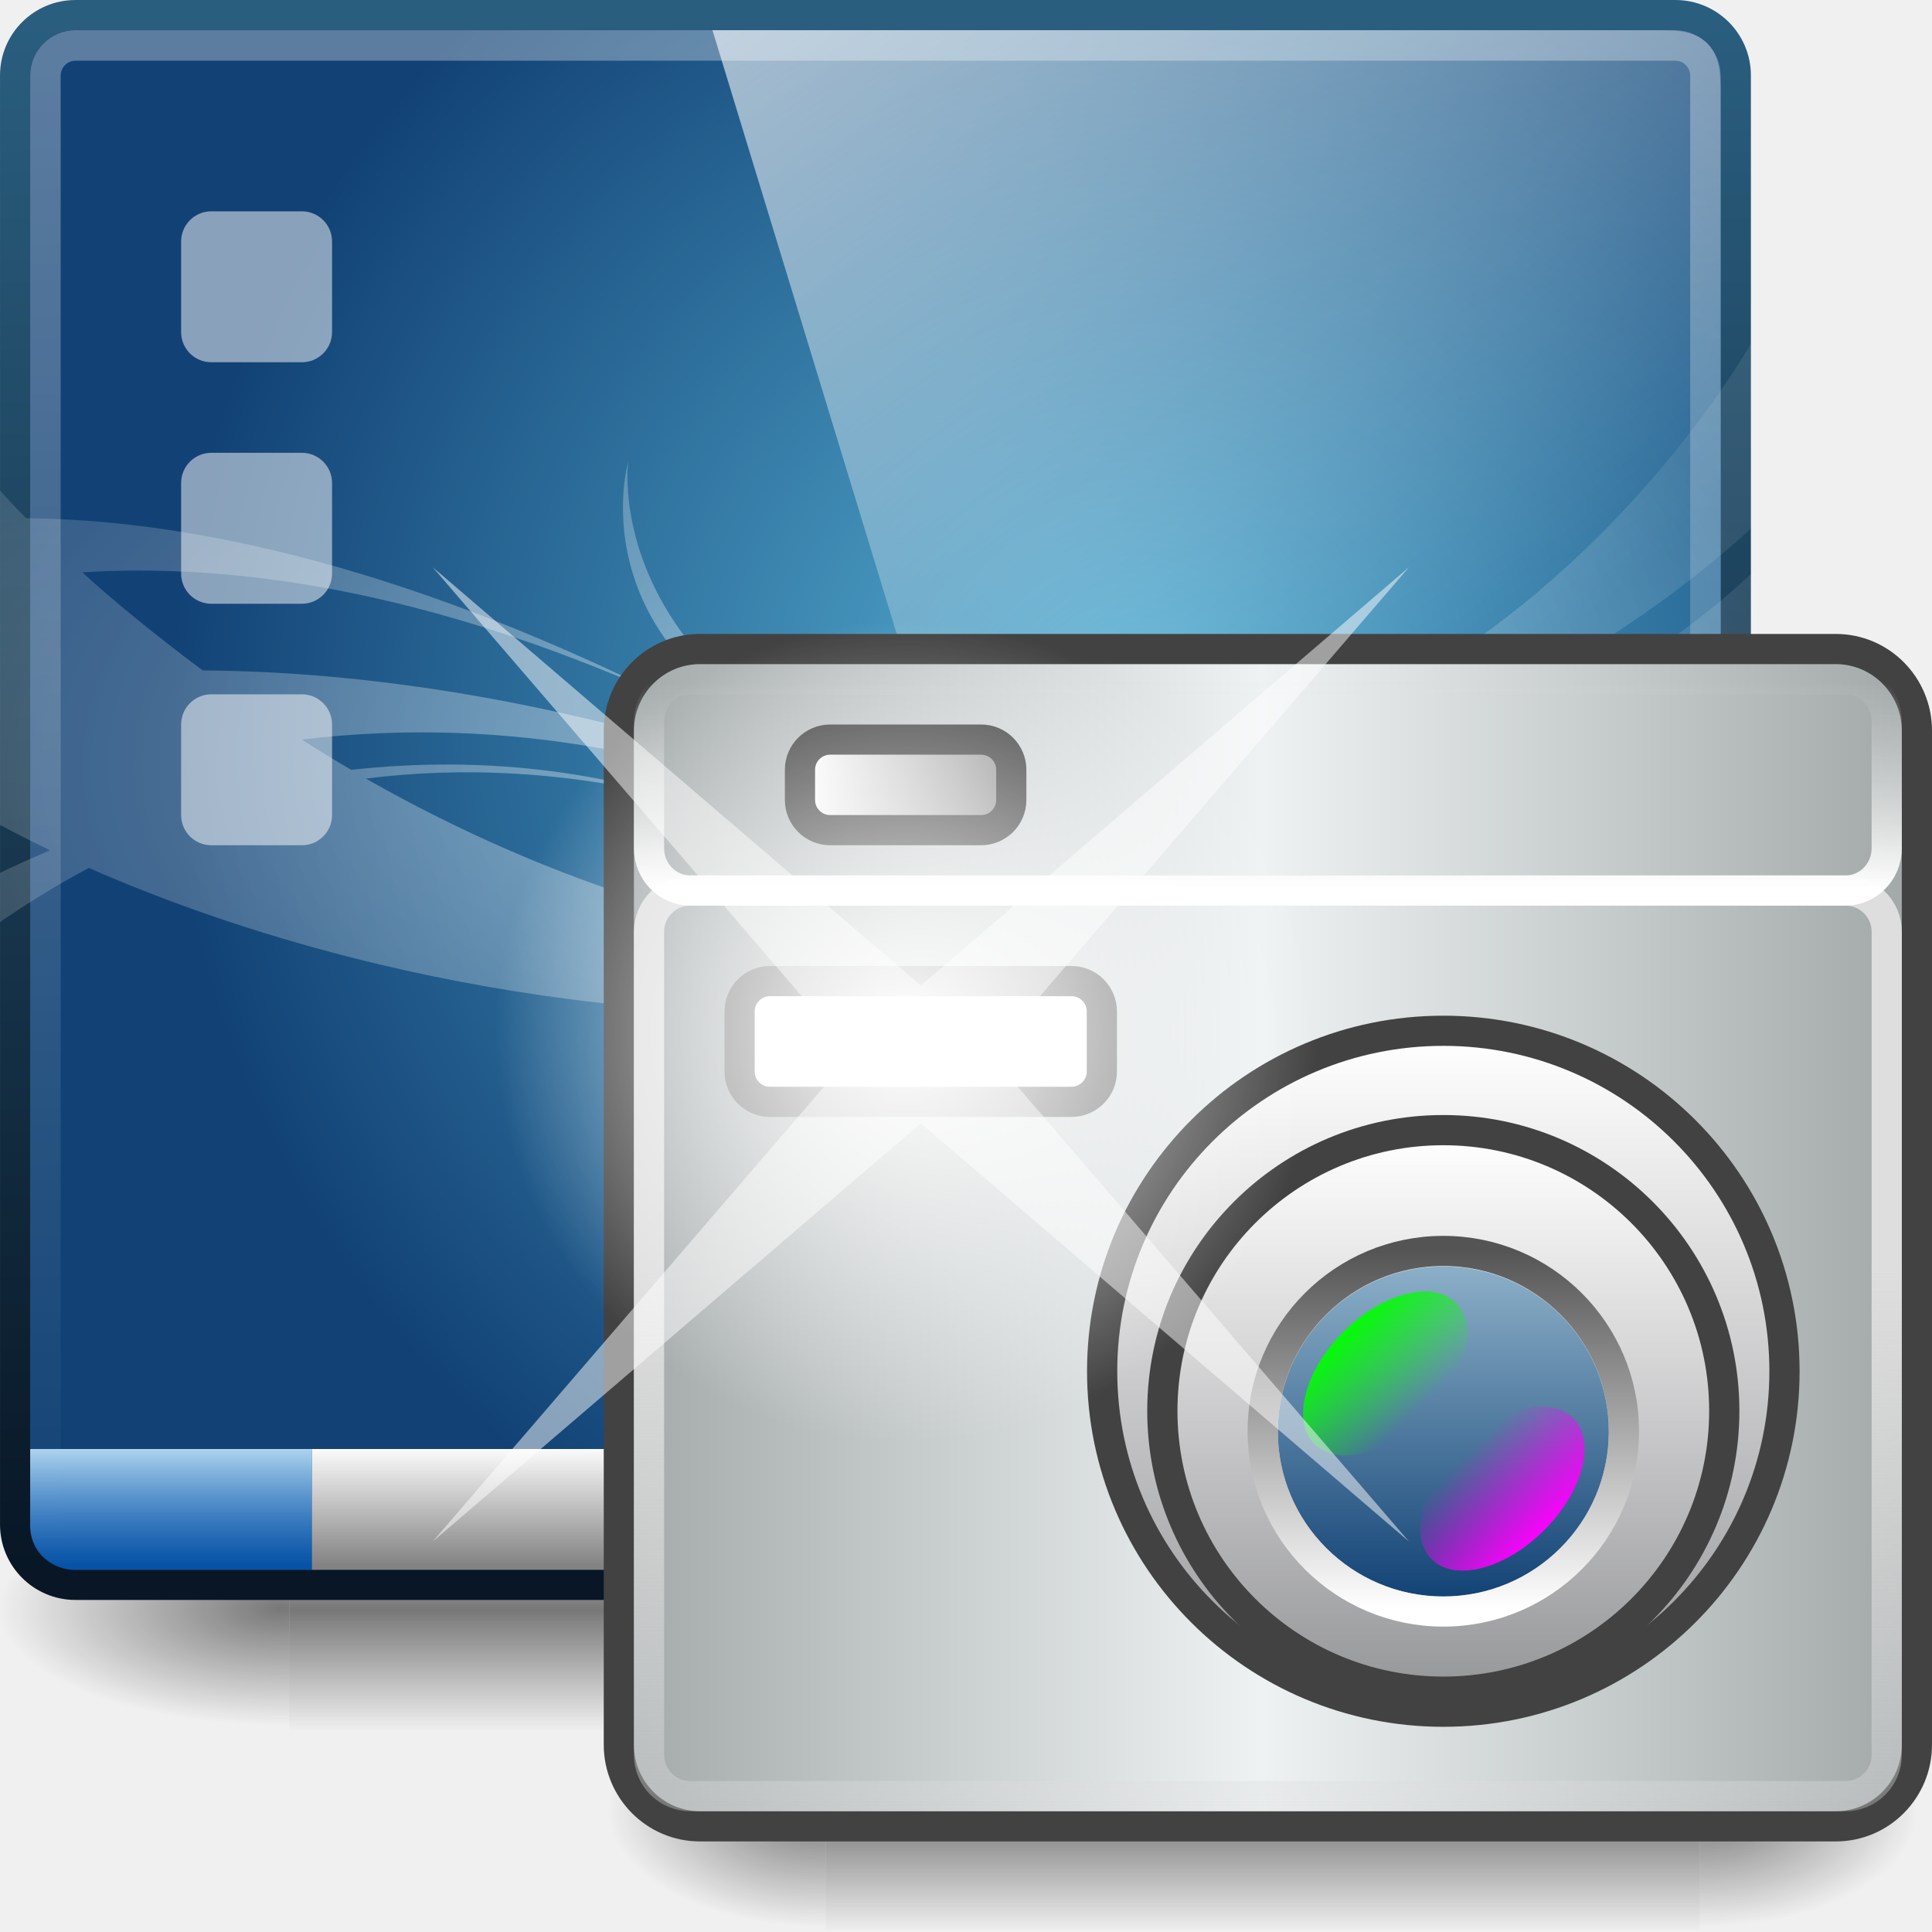
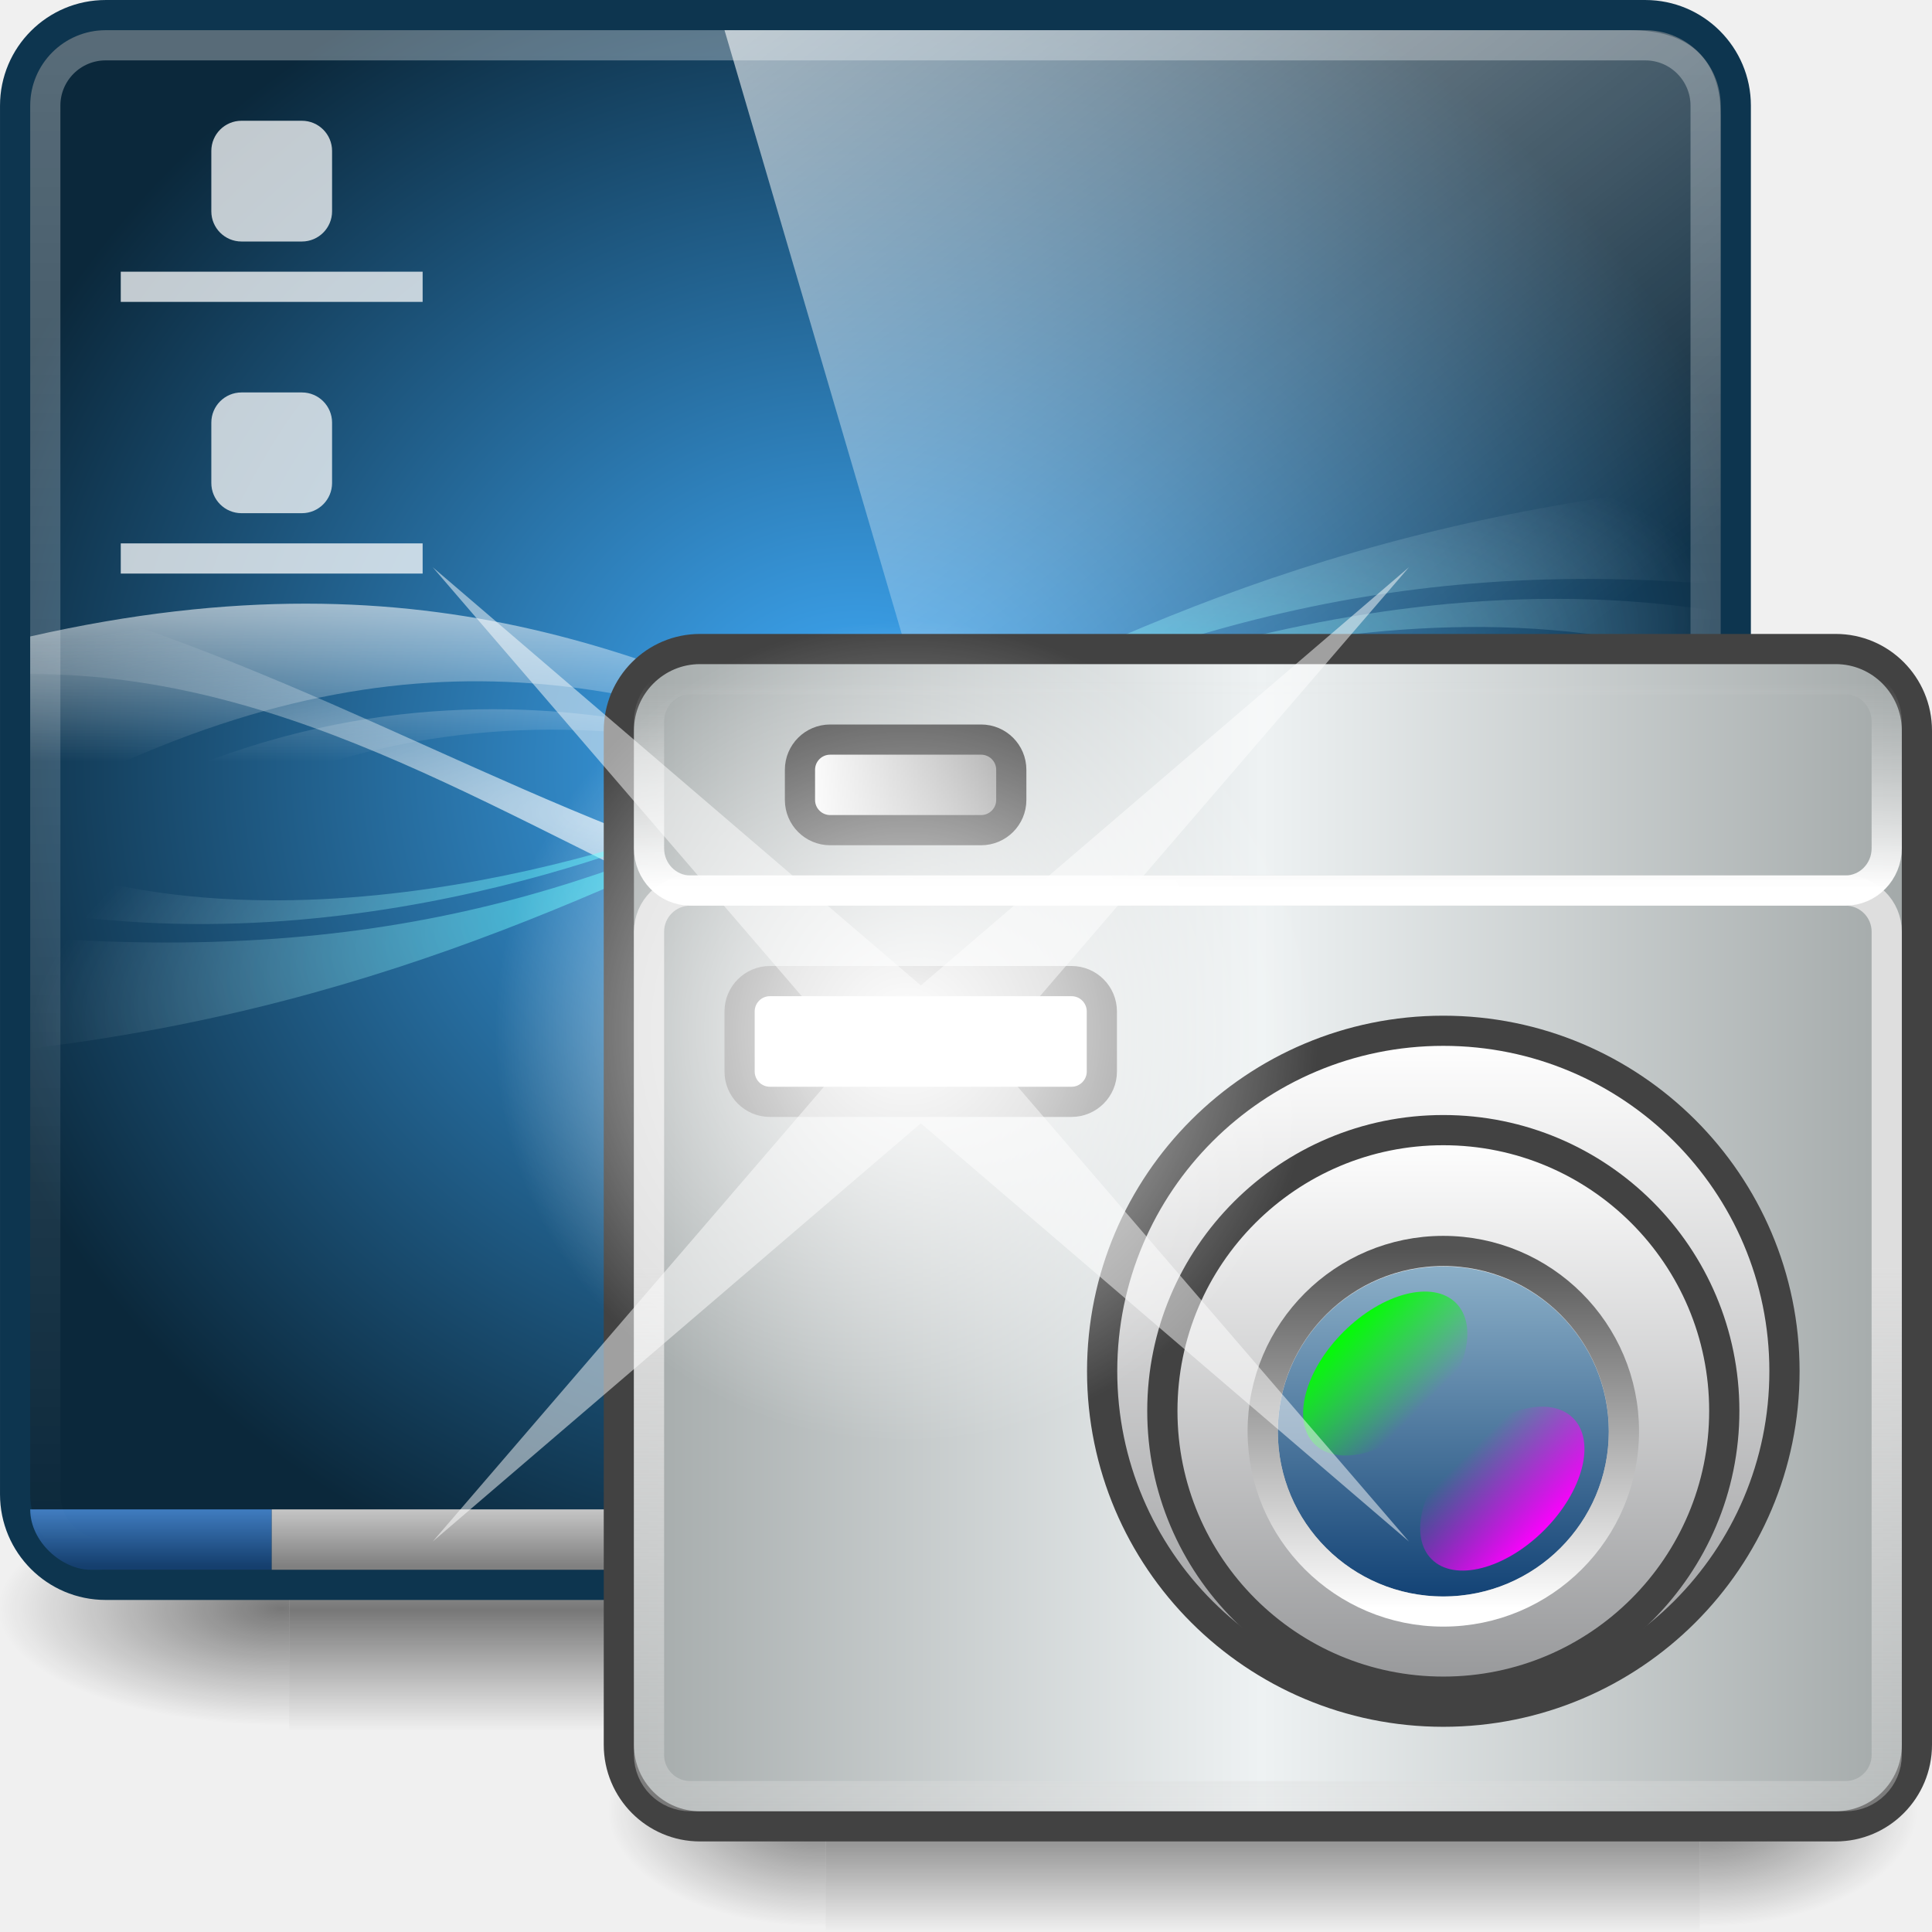
<svg xmlns="http://www.w3.org/2000/svg" xmlns:xlink="http://www.w3.org/1999/xlink" version="1.0" width="64" height="64" id="svg3437">
  <defs id="defs3439">
    <linearGradient id="linearGradient1008">
      <stop id="stop1010" offset="0" style="stop-color:#b6daf1;stop-opacity:1;" />
      <stop id="stop1012" offset="1" style="stop-color:#005cc5;stop-opacity:0.613;" />
    </linearGradient>
    <linearGradient id="linearGradient965">
      <stop id="stop967" offset="0" style="stop-color:#ffffff;stop-opacity:0.315;" />
      <stop id="stop969" offset="1" style="stop-color:#ffffff;stop-opacity:0;" />
    </linearGradient>
    <linearGradient id="linearGradient1072">
      <stop style="stop-color:#ffffff;stop-opacity:1;" offset="0" id="stop1074" />
      <stop style="stop-color:#828282;stop-opacity:1;" offset="1" id="stop1076" />
    </linearGradient>
    <linearGradient id="linearGradient1056">
      <stop style="stop-color:#2a5e7f;stop-opacity:1;" offset="0" id="stop1058" />
      <stop style="stop-color:#081625;stop-opacity:1;" offset="1" id="stop1060" />
    </linearGradient>
    <linearGradient id="linearGradient5060">
      <stop id="stop5062" style="stop-color:#000000;stop-opacity:1" offset="0" />
      <stop id="stop5064" style="stop-color:#000000;stop-opacity:0" offset="1" />
    </linearGradient>
    <linearGradient id="linearGradient5048">
      <stop id="stop5050" style="stop-color:#000000;stop-opacity:0" offset="0" />
      <stop id="stop5056" style="stop-color:#000000;stop-opacity:1" offset="0.5" />
      <stop id="stop5052" style="stop-color:#000000;stop-opacity:0" offset="1" />
    </linearGradient>
    <linearGradient xlink:href="#linearGradient5048" id="linearGradient3127" gradientUnits="userSpaceOnUse" gradientTransform="matrix(0.06214224,0,0,0.02900085,-0.3757281,24.95316)" x1="302.857" y1="366.648" x2="302.857" y2="609.505" />
    <radialGradient xlink:href="#linearGradient5060" id="radialGradient3129" gradientUnits="userSpaceOnUse" gradientTransform="matrix(0.06214224,0,0,0.02900085,-0.3634985,24.95316)" cx="605.714" cy="486.648" fx="605.714" fy="486.648" r="117.143" />
    <radialGradient xlink:href="#linearGradient5060" id="radialGradient3131" gradientUnits="userSpaceOnUse" gradientTransform="matrix(-0.06214224,0,0,0.02900085,44.53201,24.95316)" cx="605.714" cy="486.648" fx="605.714" fy="486.648" r="117.143" />
    <linearGradient id="linearGradient4008">
      <stop id="stop4010" offset="0" style="stop-color:#ffffff;stop-opacity:0.613;" />
      <stop id="stop4012" offset="1" style="stop-color:#ffffff;stop-opacity:0.121;" />
    </linearGradient>
    <linearGradient id="linearGradient3793-6">
      <stop id="stop3795-6" offset="0" style="stop-color:#56b1d5;stop-opacity:1" />
      <stop id="stop3797-1" offset="1" style="stop-color:#124275;stop-opacity:1;" />
    </linearGradient>
    <linearGradient xlink:href="#linearGradient1072" id="linearGradient1070" x1="23.363" y1="35.401" x2="23.363" y2="38.406" gradientUnits="userSpaceOnUse" gradientTransform="matrix(1.02439,0,0,1,-2.585365,0.5)" />
    <linearGradient xlink:href="#linearGradient1008" id="linearGradient1014" gradientUnits="userSpaceOnUse" gradientTransform="matrix(1.02439,0,0,1,-2.585365,0.5)" x1="23.363" y1="35.401" x2="23.363" y2="38.406" />
    <linearGradient id="linearGradient4019-1-3">
      <stop id="stop4021-4-3" offset="0" style="stop-color:#ffffff;stop-opacity:1;" />
      <stop id="stop4023-1-0" offset="1" style="stop-color:#959698;stop-opacity:1;" />
    </linearGradient>
    <linearGradient gradientUnits="userSpaceOnUse" y2="40.921" x2="31.42" y1="30.527" x1="31.42" id="linearGradient4025-8" xlink:href="#linearGradient4019-1-3" />
    <linearGradient y2="34.963" x2="47.918" y1="34.963" x1="20.445" spreadMethod="pad" gradientTransform="matrix(0.25,0,0,0.1363637,21.5,20.95455)" gradientUnits="userSpaceOnUse" id="linearGradient4086" xlink:href="#linearGradient4125-19" />
    <linearGradient y2="40.006" x2="32.361" y1="30.215" x1="32.361" gradientUnits="userSpaceOnUse" id="linearGradient4076" xlink:href="#linearGradient4078-7" />
    <radialGradient r="117.143" fy="486.648" fx="605.714" cy="486.648" cx="605.714" gradientTransform="matrix(-0.06214224,0,0,0.02900085,44.53201,24.95316)" gradientUnits="userSpaceOnUse" id="radialGradient949" xlink:href="#linearGradient5060-10" />
    <linearGradient y2="609.505" x2="302.857" y1="366.648" x1="302.857" gradientTransform="matrix(0.06214224,0,0,0.02900085,-0.3757281,24.95316)" gradientUnits="userSpaceOnUse" id="linearGradient947" xlink:href="#linearGradient5048-3" />
    <radialGradient r="117.143" fy="486.648" fx="605.714" cy="486.648" cx="605.714" gradientTransform="matrix(0.06214224,0,0,0.02900085,-0.3634985,24.95316)" gradientUnits="userSpaceOnUse" id="radialGradient945" xlink:href="#linearGradient5060-10" />
    <radialGradient gradientUnits="userSpaceOnUse" r="5.922" fy="28.731" fx="43.134" cy="28.731" cx="43.134" id="radialGradient4149" xlink:href="#linearGradient4143-3" />
    <linearGradient y2="24.628" x2="31.468" y1="46.372" x1="31.468" gradientTransform="matrix(1.366667,0,0,0.3181818,-1.04999,14.70454)" gradientUnits="userSpaceOnUse" id="linearGradient4133" xlink:href="#linearGradient4135-5" />
    <linearGradient y2="40.888" x2="33.345" y1="30.495" x1="33.345" gradientUnits="userSpaceOnUse" id="linearGradient4106" xlink:href="#linearGradient4108-2" />
    <linearGradient gradientUnits="userSpaceOnUse" y2="40.006" x2="32.361" y1="30.215" x1="32.361" id="linearGradient4055" xlink:href="#linearGradient4049" />
    <linearGradient y2="40.921" x2="31.42" y1="30.527" x1="31.42" gradientUnits="userSpaceOnUse" id="linearGradient4029" xlink:href="#linearGradient4031" />
    <linearGradient gradientUnits="userSpaceOnUse" y2="40.921" x2="31.42" y1="30.527" x1="31.42" id="linearGradient4025" xlink:href="#linearGradient4019" />
    <linearGradient gradientTransform="matrix(1.366667,0,0,1.363636,-1.05001,-92.90909)" gradientUnits="userSpaceOnUse" y2="17.292" x2="31.468" y1="37.356" x1="31.468" id="linearGradient4013" xlink:href="#linearGradient4006" />
    <linearGradient spreadMethod="reflect" gradientTransform="matrix(1.535714,0,0,1.772727,-10.21428,-24.5909)" gradientUnits="userSpaceOnUse" y2="34.963" x2="47.918" y1="34.963" x1="33.863" id="linearGradient3994" xlink:href="#linearGradient3988-14" />
    <linearGradient id="linearGradient5048-3">
      <stop offset="0" style="stop-color:#000000;stop-opacity:0" id="stop5050-4" />
      <stop offset="0.5" style="stop-color:#000000;stop-opacity:1" id="stop5056-9" />
      <stop offset="1" style="stop-color:#000000;stop-opacity:0" id="stop5052-87" />
    </linearGradient>
    <linearGradient id="linearGradient5060-10">
      <stop offset="0" style="stop-color:#000000;stop-opacity:1" id="stop5062-7" />
      <stop offset="1" style="stop-color:#000000;stop-opacity:0" id="stop5064-2" />
    </linearGradient>
    <linearGradient id="linearGradient3988-14">
      <stop id="stop3990-85" offset="0" style="stop-color:#eef2f3;stop-opacity:1;" />
      <stop id="stop3992-9" offset="1" style="stop-color:#a2a8a8;stop-opacity:1;" />
    </linearGradient>
    <linearGradient id="linearGradient4006">
      <stop id="stop4008" offset="0" style="stop-color:#dedede;stop-opacity:1;" />
      <stop id="stop4011" offset="1" style="stop-color:#dedede;stop-opacity:0;" />
    </linearGradient>
    <linearGradient id="linearGradient4019">
      <stop id="stop4021" offset="0" style="stop-color:#ffffff;stop-opacity:1;" />
      <stop id="stop4023" offset="1" style="stop-color:#959698;stop-opacity:1;" />
    </linearGradient>
    <linearGradient id="linearGradient4031">
      <stop style="stop-color:#8aaec7;stop-opacity:1" offset="0" id="stop4033" />
      <stop style="stop-color:#124275;stop-opacity:1" offset="1" id="stop4035" />
    </linearGradient>
    <linearGradient id="linearGradient4049">
      <stop id="stop4051" offset="0" style="stop-color:#00ff00;stop-opacity:1;" />
      <stop id="stop4053" offset="1" style="stop-color:#00ff00;stop-opacity:0;" />
    </linearGradient>
    <linearGradient id="linearGradient4108-2">
      <stop style="stop-color:#ffffff;stop-opacity:1;" offset="0" id="stop4110-0" />
      <stop style="stop-color:#545454;stop-opacity:1;" offset="1" id="stop4112-8" />
    </linearGradient>
    <linearGradient id="linearGradient4125-19">
      <stop style="stop-color:#ffffff;stop-opacity:1;" offset="0" id="stop4127-41" />
      <stop style="stop-color:#929292;stop-opacity:1;" offset="1" id="stop4129-97" />
    </linearGradient>
    <linearGradient id="linearGradient4135-5">
      <stop style="stop-color:#ffffff;stop-opacity:1;" offset="0" id="stop4137-2" />
      <stop style="stop-color:#dedede;stop-opacity:0;" offset="1" id="stop4139-50" />
    </linearGradient>
    <linearGradient id="linearGradient4143-3">
      <stop id="stop4145-25" offset="0" style="stop-color:#ffffff;stop-opacity:1;" />
      <stop id="stop4147-7" offset="1" style="stop-color:#ffffff;stop-opacity:0;" />
    </linearGradient>
    <linearGradient id="linearGradient4078-7">
      <stop style="stop-color:#ff00ff;stop-opacity:1;" offset="0" id="stop4080-7" />
      <stop style="stop-color:#ff00ff;stop-opacity:0;" offset="1" id="stop4082-0" />
    </linearGradient>
    <linearGradient xlink:href="#linearGradient965" id="linearGradient3114" gradientUnits="userSpaceOnUse" gradientTransform="matrix(1.278846,0,0,1.612593,-1.692309,-12.20224)" x1="23.43" y1="8.404" x2="23.43" y2="39.358" />
    <radialGradient xlink:href="#linearGradient4008" id="radialGradient3120" gradientUnits="userSpaceOnUse" gradientTransform="matrix(0.02687697,0,0,0.01568084,-8.672174,21.16712)" cx="1273.438" cy="266.425" fx="1273.438" fy="266.425" r="1301.562" />
    <radialGradient xlink:href="#linearGradient3793-6" id="radialGradient3123" gradientUnits="userSpaceOnUse" gradientTransform="matrix(0.02489913,0,0,0.02480619,-2.542807,19.94578)" cx="1608.772" cy="152.427" fx="1608.772" fy="152.427" r="1280" />
    <linearGradient xlink:href="#linearGradient1056" id="linearGradient3125" gradientUnits="userSpaceOnUse" gradientTransform="matrix(1.325648,0,0,1.677512,-2.815549,-13.76028)" x1="23.43" y1="8.404" x2="23.43" y2="39.358" />
    <linearGradient id="linearGradient986-1">
      <stop style="stop-color:#ffffff;stop-opacity:1;" offset="0" id="stop988-7" />
      <stop style="stop-color:#ffffff;stop-opacity:0;" offset="1" id="stop990-7" />
    </linearGradient>
    <linearGradient y2="25.487" x2="34.454" y1="-5.714" x1="10.189" gradientTransform="matrix(1.388889,0,0,1.333333,-4.176885,-7)" gradientUnits="userSpaceOnUse" id="linearGradient3560" xlink:href="#linearGradient986-1" />
+     <radialGradient xlink:href="#linearGradient3860-2" id="radialGradient3192" gradientUnits="userSpaceOnUse" gradientTransform="matrix(0.04855948,0,0,0.04555104,0.3322372,4.809469)" cx="640" cy="538.362" fx="640" fy="538.362" r="640" />
+     <linearGradient id="linearGradient1072-8">
+       <stop id="stop1074-0" offset="0" style="stop-color:#dedede;stop-opacity:1;" />
+       <stop id="stop1076-4" offset="1" style="stop-color:gray;stop-opacity:1;" />
+     </linearGradient>
+     <linearGradient y2="38.406" x2="23.363" y1="36.5" x1="23.363" gradientTransform="matrix(1.357912,0,0,1.333333,-0.7061805,4.666667)" gradientUnits="userSpaceOnUse" id="linearGradient3980" xlink:href="#linearGradient1072-8" />
+     <linearGradient id="linearGradient4226">
+       <stop style="stop-color:#4f92dd;stop-opacity:1;" offset="0" id="stop4228" />
+       <stop style="stop-color:#153f6e;stop-opacity:1;" offset="1" id="stop4230" />
+     </linearGradient>
+     <linearGradient y2="38.406" x2="23.363" y1="36.5" x1="23.363" gradientTransform="matrix(1.357912,0,0,1.333333,-0.7526929,4.666667)" gradientUnits="userSpaceOnUse" id="linearGradient4232" xlink:href="#linearGradient4226" />
+     <linearGradient id="linearGradient4000">
+       <stop id="stop4002" offset="0" style="stop-color:aqua;stop-opacity:1;" />
+       <stop id="stop4004" offset="1" style="stop-color:white;stop-opacity:0;" />
+     </linearGradient>
+     <radialGradient r="640" fy="692.796" fx="626.907" cy="692.796" cx="626.907" gradientTransform="matrix(0.03253015,-0.008981,0.00279943,0.0102505,1.574384,22.96818)" gradientUnits="userSpaceOnUse" id="radialGradient3962" xlink:href="#linearGradient4000" />
+     <radialGradient r="901" fy="640.969" fx="494.391" cy="640.969" cx="494.391" gradientTransform="matrix(0.02686579,0,-4.2862521e-4,0.00613599,6.300718,20.30304)" gradientUnits="userSpaceOnUse" id="radialGradient3965" xlink:href="#linearGradient3919" />
+     <linearGradient id="linearGradient3919">
+       <stop id="stop3921" offset="0" style="stop-color:white;stop-opacity:1;" />
+       <stop id="stop3923" offset="1" style="stop-color:white;stop-opacity:0;" />
+     </linearGradient>
+     <linearGradient y2="554.739" x2="238" y1="402.349" x1="238" gradientTransform="matrix(0.03281251,0,0,0.0323016,3,5.084165)" gradientUnits="userSpaceOnUse" id="linearGradient3968" xlink:href="#linearGradient3919" />
+     <linearGradient id="linearGradient3860-2">
+       <stop id="stop3862-0" offset="0" style="stop-color:#41afff;stop-opacity:1" />
+       <stop id="stop3866-9" offset="1" style="stop-color:#0b283b;stop-opacity:1" />
+     </linearGradient>
+     <linearGradient y2="39.358" x2="23.43" y1="8.404" x1="23.43" gradientTransform="matrix(1.27907,0,0,1.612903,1.302326,-8.209678)" gradientUnits="userSpaceOnUse" id="linearGradient3062" xlink:href="#linearGradient965-1" />
+     <linearGradient y2="25.487" x2="34.454" y1="-5.714" x1="10.189" gradientTransform="matrix(1.372292,0,0,1.369863,-0.4458423,-3.219178)" gradientUnits="userSpaceOnUse" id="linearGradient3059" xlink:href="#linearGradient986" />
+     <radialGradient r="117.143" fy="486.648" fx="605.714" cy="486.648" cx="605.714" gradientTransform="matrix(-0.06214224,0,0,0.02900085,44.53201,24.95316)" gradientUnits="userSpaceOnUse" id="radialGradient3039" xlink:href="#linearGradient5060-2" />
+     <linearGradient y2="609.505" x2="302.857" y1="366.648" x1="302.857" gradientTransform="matrix(0.06214224,0,0,0.02900085,-0.3757281,24.95316)" gradientUnits="userSpaceOnUse" id="linearGradient3037" xlink:href="#linearGradient5048-0" />
+     <radialGradient r="117.143" fy="486.648" fx="605.714" cy="486.648" cx="605.714" gradientTransform="matrix(0.06214224,0,0,0.02900085,-0.3634985,24.95316)" gradientUnits="userSpaceOnUse" id="radialGradient3035" xlink:href="#linearGradient5060-2" />
+     <linearGradient id="linearGradient5048-0">
+       <stop offset="0" style="stop-color:#000000;stop-opacity:0" id="stop5050-9" />
+       <stop offset="0.5" style="stop-color:#000000;stop-opacity:1" id="stop5056-8" />
+       <stop offset="1" style="stop-color:#000000;stop-opacity:0" id="stop5052-1" />
+     </linearGradient>
+     <linearGradient id="linearGradient5060-2">
+       <stop offset="0" style="stop-color:#000000;stop-opacity:1" id="stop5062-9" />
+       <stop offset="1" style="stop-color:#000000;stop-opacity:0" id="stop5064-0" />
+     </linearGradient>
+     <linearGradient id="linearGradient965-1">
+       <stop style="stop-color:#ffffff;stop-opacity:0.315;" offset="0" id="stop967-8" />
+       <stop style="stop-color:#ffffff;stop-opacity:0;" offset="1" id="stop969-7" />
+     </linearGradient>
+     <linearGradient id="linearGradient986">
+       <stop id="stop988" offset="0" style="stop-color:#ffffff;stop-opacity:1;" />
+       <stop id="stop990" offset="1" style="stop-color:#ffffff;stop-opacity:0;" />
+     </linearGradient>
+     <linearGradient xlink:href="#linearGradient986" id="linearGradient3227" gradientUnits="userSpaceOnUse" gradientTransform="matrix(1.372292,0,0,1.369863,69.84475,-6.180525)" x1="10.189" y1="-5.714" x2="34.454" y2="25.487" />
+     <linearGradient xlink:href="#linearGradient965-1" id="linearGradient3230" gradientUnits="userSpaceOnUse" gradientTransform="matrix(1.27907,0,0,1.612903,71.59292,-11.17103)" x1="23.43" y1="8.404" x2="23.43" y2="39.358" />
+     <linearGradient xlink:href="#linearGradient1072-8" id="linearGradient3237" gradientUnits="userSpaceOnUse" gradientTransform="matrix(1.357912,0,0,1.333333,69.58442,1.70532)" x1="23.363" y1="36.5" x2="23.363" y2="38.406" />
+     <linearGradient xlink:href="#linearGradient4226" id="linearGradient3240" gradientUnits="userSpaceOnUse" gradientTransform="matrix(1.357912,0,0,1.333333,69.5379,1.70532)" x1="23.363" y1="36.5" x2="23.363" y2="38.406" />
+     <radialGradient xlink:href="#linearGradient3860-2" id="radialGradient3251" gradientUnits="userSpaceOnUse" gradientTransform="matrix(0.04855948,0,0,0.04555104,70.62283,1.848122)" cx="640" cy="538.362" fx="640" fy="538.362" r="640" />
+     <radialGradient xlink:href="#linearGradient5060-2" id="radialGradient3253" gradientUnits="userSpaceOnUse" gradientTransform="matrix(0.06214224,0,0,0.02900085,-0.3634985,24.95316)" cx="605.714" cy="486.648" fx="605.714" fy="486.648" r="117.143" />
+     <linearGradient xlink:href="#linearGradient5048-0" id="linearGradient3255" gradientUnits="userSpaceOnUse" gradientTransform="matrix(0.06214224,0,0,0.02900085,-0.3757281,24.95316)" x1="302.857" y1="366.648" x2="302.857" y2="609.505" />
+     <radialGradient xlink:href="#linearGradient5060-2" id="radialGradient3257" gradientUnits="userSpaceOnUse" gradientTransform="matrix(-0.06214224,0,0,0.02900085,44.53201,24.95316)" cx="605.714" cy="486.648" fx="605.714" fy="486.648" r="117.143" />
+     <radialGradient xlink:href="#linearGradient3860-2" id="radialGradient3274" gradientUnits="userSpaceOnUse" gradientTransform="matrix(0.04855948,0,0,0.04555104,70.62283,1.848122)" cx="640" cy="538.362" fx="640" fy="538.362" r="640" />
+     <linearGradient xlink:href="#linearGradient3919" id="linearGradient3276" gradientUnits="userSpaceOnUse" gradientTransform="matrix(0.03281251,0,0,0.0323016,3,5.084165)" x1="238" y1="402.349" x2="238" y2="554.739" />
+     <radialGradient xlink:href="#linearGradient3919" id="radialGradient3278" gradientUnits="userSpaceOnUse" gradientTransform="matrix(0.02686579,0,-4.2862521e-4,0.00613599,6.300718,20.30304)" cx="494.391" cy="640.969" fx="494.391" fy="640.969" r="901" />
+     <radialGradient xlink:href="#linearGradient4000" id="radialGradient3280" gradientUnits="userSpaceOnUse" gradientTransform="matrix(0.03253015,-0.008981,0.00279943,0.0102505,1.574384,22.96818)" cx="626.907" cy="692.796" fx="626.907" fy="692.796" r="640" />
+     <linearGradient xlink:href="#linearGradient4226" id="linearGradient3282" gradientUnits="userSpaceOnUse" gradientTransform="matrix(1.357912,0,0,1.333333,69.5379,1.70532)" x1="23.363" y1="36.5" x2="23.363" y2="38.406" />
+     <linearGradient xlink:href="#linearGradient1072-8" id="linearGradient3284" gradientUnits="userSpaceOnUse" gradientTransform="matrix(1.357912,0,0,1.333333,69.58442,1.70532)" x1="23.363" y1="36.5" x2="23.363" y2="38.406" />
+     <linearGradient xlink:href="#linearGradient965-1" id="linearGradient3286" gradientUnits="userSpaceOnUse" gradientTransform="matrix(1.27907,0,0,1.612903,71.59292,-11.17103)" x1="23.43" y1="8.404" x2="23.43" y2="39.358" />
+     <linearGradient xlink:href="#linearGradient986" id="linearGradient3288" gradientUnits="userSpaceOnUse" gradientTransform="matrix(1.372292,0,0,1.369863,69.84475,-6.180525)" x1="10.189" y1="-5.714" x2="34.454" y2="25.487" />
  </defs>
  <g id="g4069" transform="matrix(1.28998,0,0,1.135869,0.4459798,8.912)">
    <path style="opacity:0.5;fill:url(#radialGradient3129);fill-opacity:1;fill-rule:nonzero;stroke:none;stroke-width:104.962;marker:none;visibility:visible;display:inline;overflow:visible" id="path5058" d="m 37.087,35.586 c 0,0 0,7.043 0,7.043 3.2,0.013 7.736,-1.578 7.736,-3.522 0,-1.944 -3.571,-3.521 -7.736,-3.521 z" />
    <rect style="opacity:0.5;fill:url(#linearGradient3127);fill-opacity:1;fill-rule:nonzero;stroke:none;stroke-width:104.962;marker:none;visibility:visible;display:inline;overflow:visible" id="rect4173" y="35.586" x="7.081" height="7.043" width="30.006" />
    <path style="opacity:0.5;fill:url(#radialGradient3131);fill-opacity:1;fill-rule:nonzero;stroke:none;stroke-width:104.962;marker:none;visibility:visible;display:inline;overflow:visible" id="path5018" d="m 7.081,35.586 c 0,0 0,7.043 0,7.043 -3.2,0.013 -7.736,-1.578 -7.736,-3.522 0,-1.944 3.571,-3.521 7.736,-3.521 z" />
  </g>
-   <rect style="color:#000000;fill:url(#radialGradient3123);fill-opacity:1;fill-rule:nonzero;stroke:url(#linearGradient3125);stroke-width:0.997;stroke-miterlimit:4;stroke-opacity:1;stroke-dasharray:none;marker:none;visibility:visible;display:inline;overflow:visible;enable-background:accumulate" id="rect990" width="57.003" height="52.003" x="0.499" y="0.499" ry="2" rx="2" />
-   <path style="opacity:0.665;fill:url(#radialGradient3120);fill-opacity:1;stroke:none" d="m 58.003,11.375 c 0,0 -10.316,18.515 -29.745,13.792 16.204,5.535 29.745,-7.667 29.745,-7.667 l 0,-6.125 z m -37.193,3.917 c 0,0 -1.954,6.722 7.226,9.958 -8.067,-3.883 -7.226,-9.958 -7.226,-9.958 z m -21.278,0.417 0,1.5 c -5.778,0.212 -8.6,2.083 -8.6,2.083 l -0.355,3.875 c 0,0 2.969,-2.739 8.955,-3.833 l 0,3.375 c -4.277,0.649 -6.605,1.708 -6.605,1.708 l -0.089,7.542 c 0,0 2.6,-2.48 7.181,-4.625 0.303,0.17 0.84,0.446 1.64,0.833 -5.322,2.259 -8.733,5.042 -8.733,5.042 l 0,4.125 c 0,0 3.466,-5.099 10.019,-8.583 4.791,2.112 14.336,5.35 26.598,4.792 16.102,9.206 28.15,2.167 28.15,2.167 l 0,-2 c 0,0 -10.651,6.6 -26.465,-0.25 1.948,-0.143 3.964,-0.348 6.029,-0.708 0.792,1.152 2.21,2.282 4.743,2.833 -2.164,-0.744 -3.511,-1.839 -4.344,-2.917 2.827,-0.513 5.725,-1.244 8.733,-2.25 -3.213,0.847 -6.277,1.293 -9.221,1.458 -0.828,-1.437 -0.887,-2.667 -0.887,-2.667 0,0 -0.145,1.249 0.488,2.667 -3.523,0.167 -6.835,-0.054 -9.93,-0.625 -1.641,-0.927 -3.328,-2.009 -5.054,-3.25 1.257,1.085 2.5,2.077 3.724,2.958 -5.146,-1.114 -9.653,-3.038 -13.388,-5.167 3.158,-0.399 6.664,-0.259 10.551,0.708 -3.849,-1.179 -7.563,-1.379 -11.038,-1 -0.567,-0.332 -1.11,-0.663 -1.64,-1 4.322,-0.519 9.315,-0.272 14.895,1.542 19.392,6.305 33.114,1.708 33.114,1.708 l 0.266,-9 c 0,0 -12.767,13.327 -32.981,6.708 -7.328,-2.399 -13.563,-3.211 -18.574,-3.25 -1.581,-1.181 -2.916,-2.269 -3.99,-3.25 4.928,-0.309 11.355,0.552 19.328,4.125 C 12.902,18.546 5.907,17.213 0.861,17.167 0.01,16.293 -0.469,15.708 -0.469,15.708 z M 61.194,28.792 c -8.934,8.495 -18.175,6.875 -18.175,6.875 0,0 9.875,2.927 18.175,-6.875 z" id="path3856" />
-   <rect style="color:#000000;fill:#ffffff;fill-opacity:0.502;fill-rule:nonzero;stroke:none;stroke-width:1;marker:none;visibility:visible;display:inline;overflow:visible;enable-background:accumulate" id="rect1090" width="5" height="5" x="6" y="7" rx="1" ry="1" />
-   <rect ry="1" rx="1" y="15" x="6" height="5" width="5" id="rect1092" style="color:#000000;fill:#ffffff;fill-opacity:0.502;fill-rule:nonzero;stroke:none;stroke-width:1;marker:none;visibility:visible;display:inline;overflow:visible;enable-background:accumulate" />
-   <rect style="color:#000000;fill:#ffffff;fill-opacity:0.502;fill-rule:nonzero;stroke:none;stroke-width:1;marker:none;visibility:visible;display:inline;overflow:visible;enable-background:accumulate" id="rect1094" width="5" height="5" x="6" y="23" rx="1" ry="1" />
-   <rect ry="1" y="1.505" x="1.505" height="49.99" width="54.99" id="rect963" style="color:#000000;fill:none;stroke:url(#linearGradient3114);stroke-width:1.01;stroke-miterlimit:4;stroke-opacity:1;stroke-dasharray:none;marker:none;visibility:visible;display:inline;overflow:visible;enable-background:accumulate" rx="1" />
-   <g id="g4065" transform="matrix(1.333333,0,0,1.333333,-0.3333333,-7.9166583e-8)">
-     <path id="path1006" d="m 1,36 0,1.898 C 1,38.634 1.599,39 2.086,39 L 8,39 8,36 z" style="color:#000000;fill:url(#linearGradient1014);fill-opacity:1;fill-rule:nonzero;stroke:none;stroke-width:1;marker:none;visibility:visible;display:inline;overflow:visible;enable-background:accumulate" />
-     <path id="rect1066" d="m 8,36 0,3 33.782,0 C 42.53,39 43,38.53 43,37.831 L 43,36 z" style="color:#000000;fill:url(#linearGradient1070);fill-opacity:1;fill-rule:nonzero;stroke:none;stroke-width:1;marker:none;visibility:visible;display:inline;overflow:visible;enable-background:accumulate" />
+   <g id="g3259" transform="translate(-73.2906,-1.038653)">
+     <rect ry="3" y="1.539" x="73.791" height="52" width="57" id="rect990-6" style="color:black;fill:url(#radialGradient3274);fill-opacity:1;fill-rule:evenodd;stroke:#0d354f;stroke-width:1;stroke-opacity:1;marker:none;visibility:visible;display:inline;overflow:visible;enable-background:accumulate" />
+     <g id="g3970" transform="matrix(1.333333,0,0,1.358426,70.29059,-4.979317)">
+       <path id="path3913" d="m 28.158,23.841 c -18.772,16.106 -9.386,8.053 0,0 z m -25.158,-3.89 0,4.181 C 20.772,14.687 26.84,30.247 45,26.77 l 0,-4.566 C 25.972,31.994 23.293,15.428 3,19.951 z m 0,5.292 0,2.107 C 11.77,19.194 22.185,23.215 22.185,23.215 c 0,0 -9.393,-4.449 -19.185,2.029 z" style="opacity:0.75;color:black;fill:url(#linearGradient3276);fill-opacity:1;fill-rule:evenodd;stroke:none;stroke-width:1;marker:none;visibility:visible;display:inline;overflow:visible;enable-background:accumulate" />
+       <path style="opacity:0.75;color:black;fill:url(#radialGradient3278);fill-opacity:1;fill-rule:evenodd;stroke:none;stroke-width:1;marker:none;visibility:visible;display:inline;overflow:visible;enable-background:accumulate" d="m 45,14 c -12.347,16.013 -27.009,9.66 -27.009,9.66 0,0 13.225,7.251 27.009,-5.762 z m -42,4.906 0,1.959 c 13.321,0.021 20.891,14.582 42,6.829 l 0,-7.738 C 26.508,34.25 17.016,22.595 3,18.906 z" id="path3927" />
+       <path id="path3959" d="m 3,25.427 c 7.471,2.666 16.842,-1.075 16.842,-1.075 0,0 -8.118,3.745 -16.842,2.266 z m 42,-9.223 0,2.487 C 27.228,17.194 21.16,27.857 3,30 l 0,-2.716 C 22.028,28.694 24.707,18.22 45,16.204 z m 0,3.148 0,1.253 c -8.77,-2.817 -19.185,1.989 -19.185,1.989 0,0 9.393,-4.824 19.185,-3.242 z" style="opacity:0.75;color:black;fill:url(#radialGradient3280);fill-opacity:1;fill-rule:nonzero;stroke:none;stroke-width:0.849;marker:none;visibility:visible;display:inline;overflow:visible;enable-background:accumulate" />
+     </g>
+     <path id="path1006-0" d="m 74.291,51.039 c 0,1.079 1.059,2 2,2 l 6,0 0,-2 z" style="color:black;fill:url(#linearGradient3282);fill-opacity:1;fill-rule:nonzero;stroke:none;stroke-width:1;marker:none;visibility:visible;display:inline;overflow:visible;enable-background:accumulate" />
+     <path id="rect1066-6" d="m 82.291,51.039 0,2 46,0 c 0.927,0 2,-0.994 2,-2 z" style="color:black;fill:url(#linearGradient3284);fill-opacity:1;fill-rule:nonzero;stroke:none;stroke-width:1;marker:none;visibility:visible;display:inline;overflow:visible;enable-background:accumulate" />
+     <rect ry="1" y="5.039" x="80.291" height="4" width="4" id="rect4234" style="opacity:0.75;color:black;fill:white;fill-opacity:1;fill-rule:nonzero;stroke:none;stroke-width:1;marker:none;visibility:visible;display:inline;overflow:visible;enable-background:accumulate" />
+     <rect style="opacity:0.75;color:black;fill:white;fill-opacity:1;fill-rule:nonzero;stroke:none;stroke-width:1;marker:none;visibility:visible;display:inline;overflow:visible;enable-background:accumulate" id="rect4236" width="10" height="1" x="77.291" y="10.039" />
+     <rect style="opacity:0.75;color:black;fill:white;fill-opacity:1;fill-rule:nonzero;stroke:none;stroke-width:1;marker:none;visibility:visible;display:inline;overflow:visible;enable-background:accumulate" id="rect4238" width="4" height="4" x="80.291" y="14.039" ry="1" />
+     <rect y="19.039" x="77.291" height="1" width="10" id="rect4240" style="opacity:0.75;color:black;fill:white;fill-opacity:1;fill-rule:nonzero;stroke:none;stroke-width:1;marker:none;visibility:visible;display:inline;overflow:visible;enable-background:accumulate" />
+     <rect style="color:black;fill:none;stroke:url(#linearGradient3286);stroke-width:1;stroke-miterlimit:4;stroke-opacity:1;stroke-dasharray:none;marker:none;visibility:visible;display:inline;overflow:visible;enable-background:accumulate" id="rect963" width="55" height="50" x="74.791" y="2.539" ry="2" />
+     <path id="rect966" d="m 97.291,2.039 30,4e-7 c 1.992,0 3,0.979 3,2.844 l 0,47.156 -18.323,0 z" style="opacity:0.99;color:black;fill:url(#linearGradient3288);fill-opacity:1;stroke:none;stroke-width:1;marker:none;visibility:visible;display:inline;overflow:visible;enable-background:accumulate" />
  </g>
-   <path style="opacity:0.99;color:#000000;fill:url(#linearGradient3560);fill-opacity:1;stroke:none;stroke-width:1;marker:none;visibility:visible;display:inline;overflow:visible;enable-background:accumulate" d="m 23.601,1 31.496,0 C 56.544,1 57,1.596 57,2.97 l 0,46.697 -18.545,0 z" id="rect966" />
  <g id="g3165">
    <g id="g5241">
      <g id="g931" transform="matrix(0.9647418,0,0,1.130406,20.52309,15.81155)">
        <path d="m 37.087,35.586 c 0,0 0,7.043 0,7.043 3.2,0.013 7.736,-1.578 7.736,-3.522 0,-1.944 -3.571,-3.521 -7.736,-3.521 z" id="path933" style="opacity:0.5;fill:url(#radialGradient945);fill-opacity:1;fill-rule:nonzero;stroke:none;stroke-width:104.962;marker:none;visibility:visible;display:inline;overflow:visible" />
        <rect width="30.006" height="7.043" x="7.081" y="35.586" id="rect935" style="opacity:0.5;fill:url(#linearGradient947);fill-opacity:1;fill-rule:nonzero;stroke:none;stroke-width:104.962;marker:none;visibility:visible;display:inline;overflow:visible" />
        <path d="m 7.081,35.586 c 0,0 0,7.043 0,7.043 -3.2,0.013 -7.736,-1.578 -7.736,-3.522 0,-1.944 3.571,-3.521 7.736,-3.521 z" id="path937" style="opacity:0.5;fill:url(#radialGradient949);fill-opacity:1;fill-rule:nonzero;stroke:none;stroke-width:104.962;marker:none;visibility:visible;display:inline;overflow:visible" />
      </g>
      <rect style="color:#000000;color-interpolation:sRGB;color-interpolation-filters:linearRGB;fill:url(#linearGradient3994);fill-opacity:1;fill-rule:nonzero;stroke:#424242;stroke-width:1;stroke-miterlimit:4;stroke-opacity:1;stroke-dasharray:none;marker:none;visibility:visible;display:inline;overflow:visible;enable-background:accumulate;clip-rule:nonzero" id="rect3986" width="43" height="39" x="20.5" y="21.5" ry="2.703" rx="2.688" />
      <path transform="matrix(2.167155,0,0,2.162733,-20.76367,-31.62522)" d="m 36.858,35.626 a 5.215,5.215 0 1 1 -10.43,0 5.215,5.215 0 1 1 10.43,0 z" id="path4066" style="color:#000000;color-interpolation:sRGB;color-interpolation-filters:linearRGB;fill:url(#linearGradient4025-8);fill-opacity:1;fill-rule:nonzero;stroke:#424242;stroke-width:0.462;stroke-linecap:butt;stroke-linejoin:miter;stroke-miterlimit:4;stroke-opacity:1;stroke-dasharray:none;stroke-dashoffset:0;marker:none;visibility:visible;display:inline;overflow:visible;enable-background:accumulate;clip-rule:nonzero" />
      <path style="color:#000000;color-interpolation:sRGB;color-interpolation-filters:linearRGB;fill:url(#linearGradient4025);fill-opacity:1;stroke:#424242;stroke-width:0.561;stroke-linecap:butt;stroke-linejoin:miter;stroke-miterlimit:4;stroke-opacity:1;stroke-dasharray:none;stroke-dashoffset:0;marker:none;visibility:visible;display:inline;overflow:visible;enable-background:accumulate;clip-rule:nonzero" id="path4017" d="m 36.858,35.626 a 5.215,5.215 0 1 1 -10.43,0 5.215,5.215 0 1 1 10.43,0 z" transform="matrix(1.784728,0,0,1.783504,-8.662524,-16.80113)" />
      <path transform="matrix(1.051222,0,0,1.048119,14.54783,10.07876)" d="m 36.858,35.626 a 5.215,5.215 0 1 1 -10.43,0 5.215,5.215 0 1 1 10.43,0 z" id="path4027" style="color:#000000;color-interpolation:sRGB;color-interpolation-filters:linearRGB;fill:url(#linearGradient4029);fill-opacity:1;stroke:none;stroke-width:1.303;marker:none;visibility:visible;display:inline;overflow:visible;enable-background:accumulate;clip-rule:nonzero" />
      <path style="color:#000000;color-interpolation:sRGB;color-interpolation-filters:linearRGB;fill:url(#linearGradient4055);fill-opacity:1;stroke:none;stroke-width:1.303;marker:none;visibility:visible;display:inline;overflow:visible;enable-background:accumulate;clip-rule:nonzero" id="path4045" d="m 36.858,35.626 a 5.215,5.215 0 1 1 -10.43,0 5.215,5.215 0 1 1 10.43,0 z" transform="matrix(0.4491892,-0.4483,0.2652383,0.2647132,22.22493,50.25571)" />
      <path transform="matrix(1.147298,0,0,-1.14527,11.5077,88.21305)" d="m 36.858,35.626 a 5.215,5.215 0 1 1 -10.43,0 5.215,5.215 0 1 1 10.43,0 z" id="path4102" style="color:#000000;color-interpolation:sRGB;color-interpolation-filters:linearRGB;fill:none;stroke:url(#linearGradient4106);stroke-width:0.872;stroke-linecap:butt;stroke-linejoin:miter;stroke-miterlimit:4;stroke-opacity:1;stroke-dasharray:none;stroke-dashoffset:0;marker:none;visibility:visible;display:inline;overflow:visible;enable-background:accumulate;clip-rule:nonzero" />
      <rect ry="1.364" y="-59.5" x="21.5" height="30" width="41" id="rect3996" style="color:#000000;color-interpolation:sRGB;color-interpolation-filters:linearRGB;fill:none;stroke:url(#linearGradient4013);stroke-width:1;stroke-miterlimit:4;stroke-opacity:1;stroke-dasharray:none;marker:none;visibility:visible;display:inline;overflow:visible;enable-background:accumulate;clip-rule:nonzero" rx="1.367" transform="scale(1,-1)" />
      <rect rx="1.367" style="color:#000000;color-interpolation:sRGB;color-interpolation-filters:linearRGB;fill:none;stroke:url(#linearGradient4133);stroke-width:1;stroke-miterlimit:4;stroke-opacity:1;stroke-dasharray:none;marker:none;visibility:visible;display:inline;overflow:visible;enable-background:accumulate;clip-rule:nonzero" id="rect4131" width="41" height="7" x="21.5" y="22.5" ry="1.4" />
      <rect style="color:#000000;color-interpolation:sRGB;color-interpolation-filters:linearRGB;fill:#ffffff;fill-opacity:1;fill-rule:nonzero;stroke:#777777;stroke-width:1;stroke-miterlimit:4;stroke-opacity:1;stroke-dasharray:none;marker:none;visibility:visible;display:inline;overflow:visible;enable-background:accumulate;clip-rule:nonzero" id="rect4114" width="12" height="4" x="24.5" y="32.5" ry="1.005" />
      <path transform="matrix(-0.4491892,0.4483,-0.2652383,-0.2647132,73.42896,44.55747)" d="m 36.858,35.626 a 5.215,5.215 0 1 1 -10.43,0 5.215,5.215 0 1 1 10.43,0 z" id="path4074" style="color:#000000;color-interpolation:sRGB;color-interpolation-filters:linearRGB;fill:url(#linearGradient4076);fill-opacity:1;stroke:none;stroke-width:1.303;marker:none;visibility:visible;display:inline;overflow:visible;enable-background:accumulate;clip-rule:nonzero" />
      <rect rx="1" ry="1" y="24.5" x="26.5" height="3" width="7" id="rect4084" style="color:#000000;color-interpolation:sRGB;color-interpolation-filters:linearRGB;fill:url(#linearGradient4086);fill-opacity:1;fill-rule:nonzero;stroke:#424242;stroke-width:1;stroke-miterlimit:4;stroke-opacity:1;stroke-dasharray:none;marker:none;visibility:visible;display:inline;overflow:visible;enable-background:accumulate;clip-rule:nonzero" />
      <path style="color:#000000;color-interpolation:sRGB;color-interpolation-filters:linearRGB;fill:url(#radialGradient4149);fill-opacity:1;stroke:none;stroke-width:1;marker:none;visibility:visible;display:inline;overflow:visible;enable-background:accumulate;clip-rule:nonzero" id="path4141" d="m 49.056,28.731 a 5.922,5.922 0 1 1 -11.844,0 5.922,5.922 0 1 1 11.844,0 z" transform="matrix(2.301912,0,0,2.297355,-69.25712,-31.81845)" />
      <path style="color:#000000;color-interpolation:sRGB;color-interpolation-filters:linearRGB;fill:#ffffff;fill-opacity:0.498;stroke:none;stroke-width:1;marker:none;visibility:visible;display:inline;overflow:visible;enable-background:accumulate;clip-rule:nonzero" id="path4151" d="M 34.682,31.24 23.246,21.421 11.81,31.24 21.629,19.804 11.81,8.368 23.246,18.187 34.682,8.368 24.863,19.804 z" transform="matrix(1.413973,0,0,1.411174,-2.365151,6.980815)" />
    </g>
  </g>
</svg>
